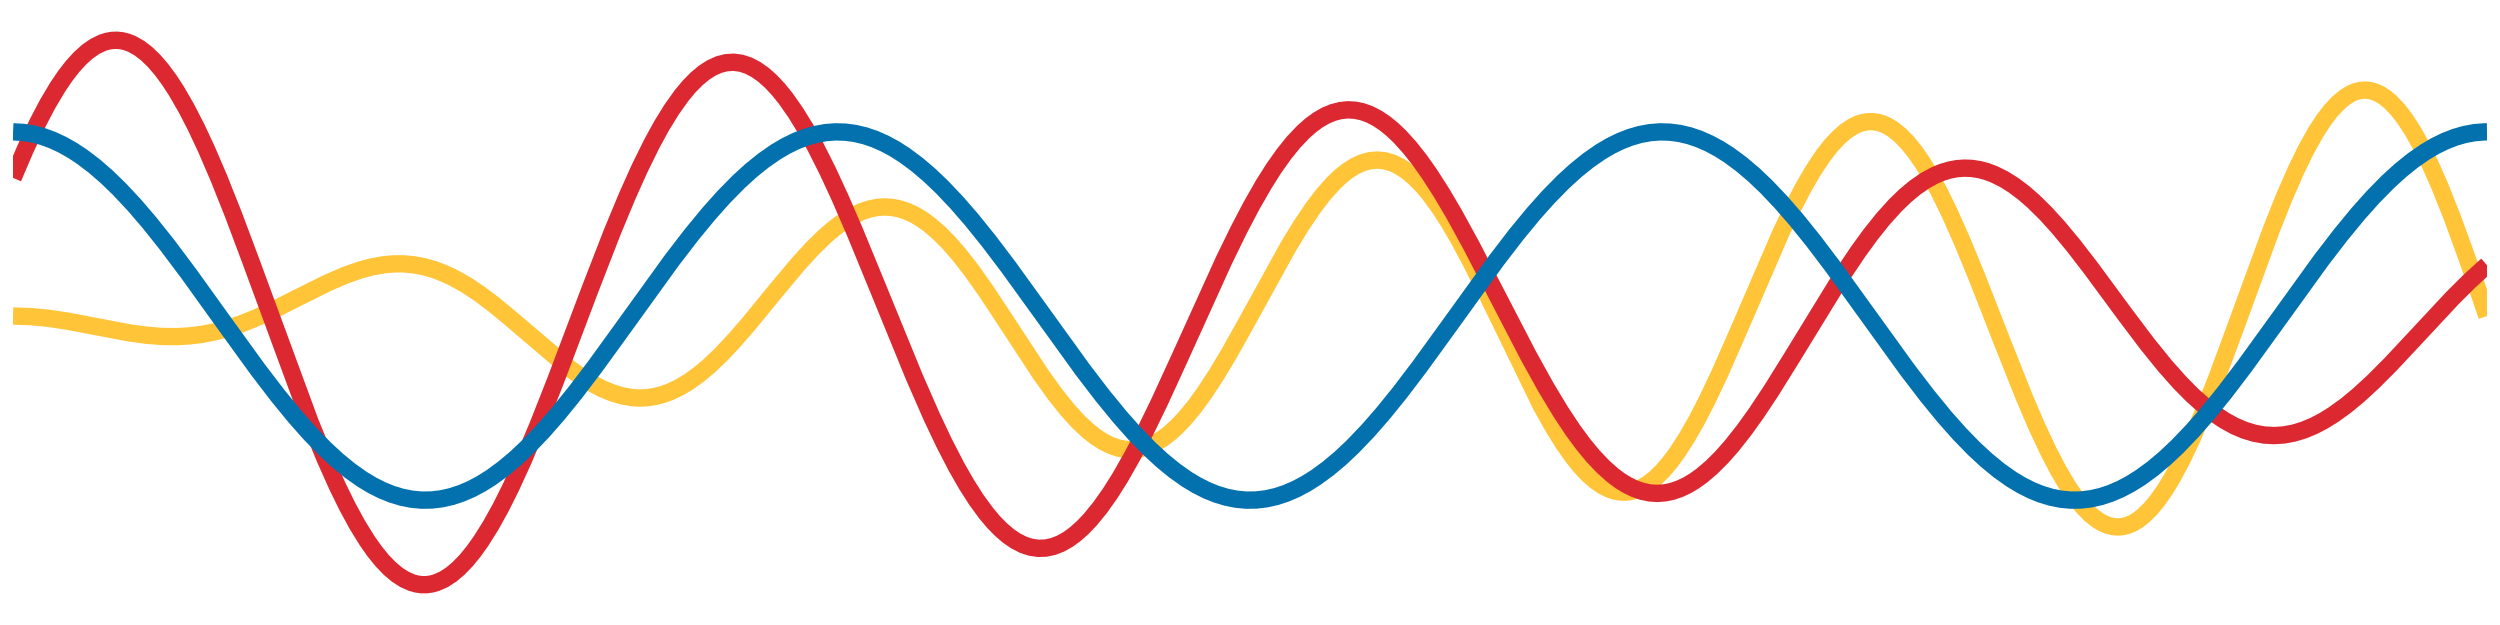
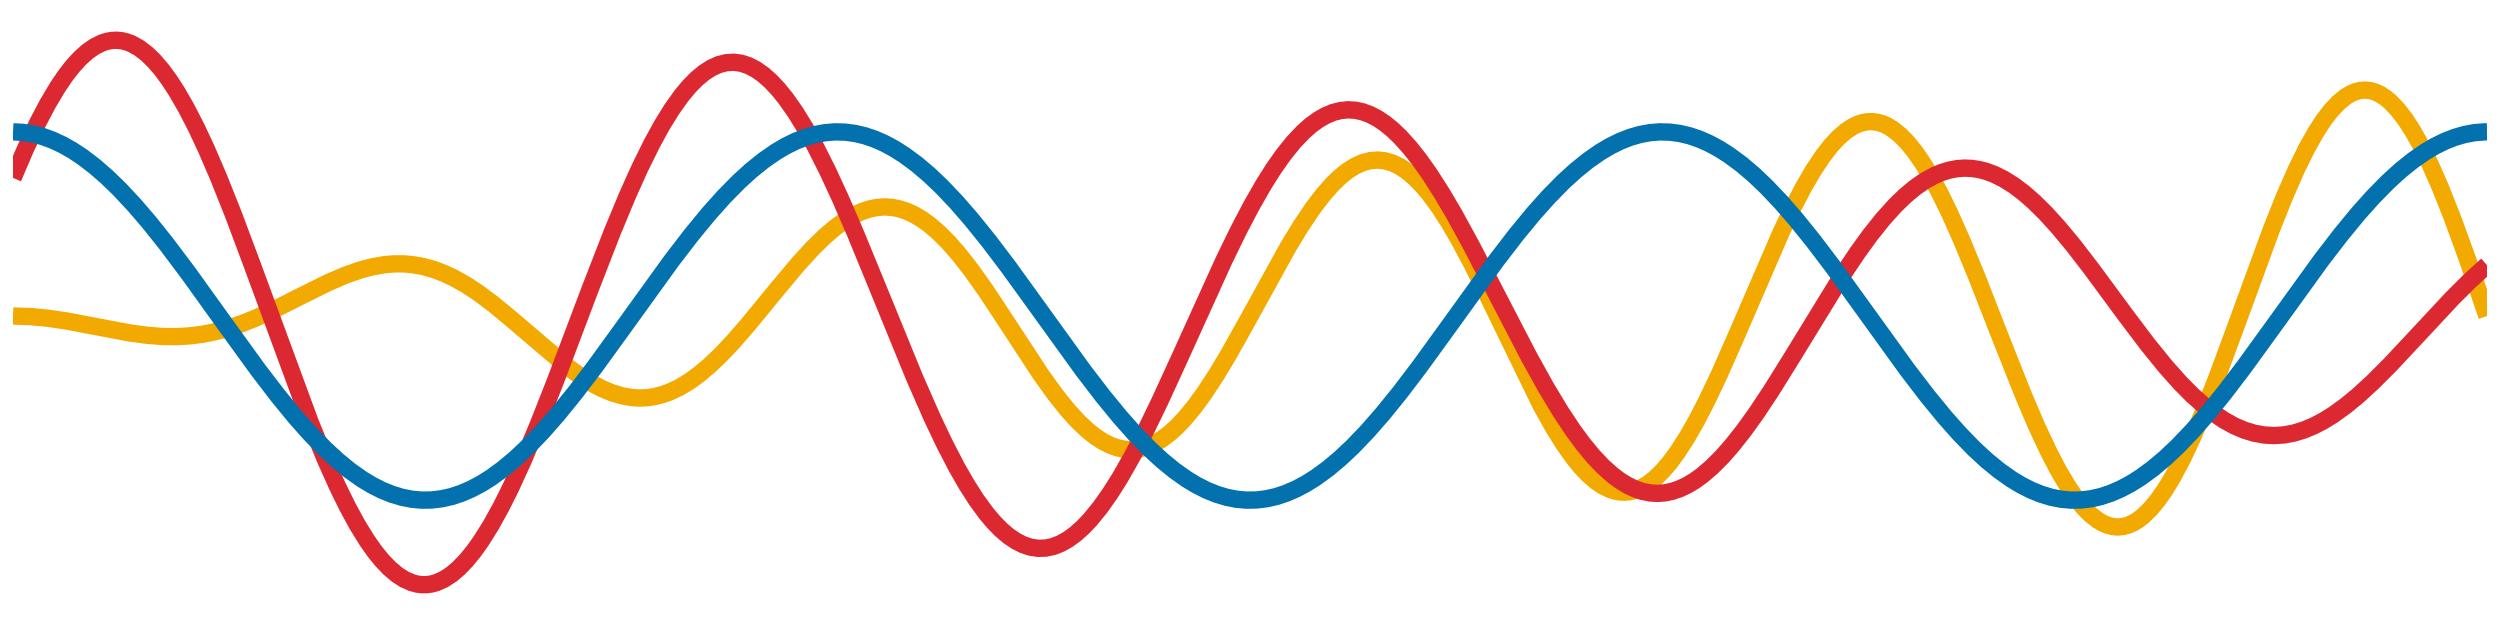
<svg xmlns="http://www.w3.org/2000/svg" height="144pt" version="1.1" viewBox="0 0 576 144" width="576pt">
  <defs>
    <style type="text/css">*{stroke-linecap:butt;stroke-linejoin:round;}</style>
  </defs>
  <g id="figure_1">
    <g id="patch_1">
      <path d="M 0 144  L 576 144  L 576 0  L 0 0  z " style="fill:none;" />
    </g>
    <g id="axes_1">
      <g id="patch_2">
        <path d="M 3 141  L 573 141  L 573 3  L 3 3  z " style="fill:none;" />
      </g>
      <g id="matplotlib.axis_1" />
      <g id="matplotlib.axis_2" />
      <g id="line2d_1">
-         <path clip-path="url(#p766801af19)" d="M 3 72.812  L 6.994 72.941  L 10.988 73.315  L 15.553 73.991  L 21.829 75.187  L 29.817 76.695  L 33.811 77.241  L 37.234 77.514  L 40.658 77.561  L 43.511 77.404  L 46.364 77.057  L 49.216 76.513  L 52.069 75.775  L 55.493 74.648  L 58.916 73.285  L 62.91 71.459  L 69.186 68.3  L 75.463 65.185  L 79.457 63.454  L 82.88 62.242  L 85.733 61.478  L 88.586 60.979  L 90.868 60.79  L 93.15 60.802  L 95.433 61.023  L 97.715 61.458  L 99.997 62.109  L 102.279 62.973  L 104.562 64.042  L 107.415 65.651  L 110.267 67.532  L 113.691 70.095  L 117.685 73.395  L 130.808 84.569  L 133.661 86.626  L 136.514 88.405  L 138.796 89.589  L 141.078 90.531  L 143.36 91.208  L 145.643 91.601  L 147.354 91.701  L 149.066 91.628  L 150.778 91.38  L 152.49 90.956  L 154.201 90.356  L 156.484 89.286  L 158.766 87.919  L 161.048 86.268  L 163.33 84.356  L 166.183 81.636  L 169.036 78.607  L 172.46 74.663  L 178.736 67.001  L 183.871 60.867  L 187.294 57.128  L 190.147 54.354  L 192.43 52.417  L 194.712 50.77  L 196.994 49.447  L 198.706 48.685  L 200.417 48.131  L 202.129 47.792  L 203.841 47.676  L 205.553 47.787  L 207.264 48.126  L 208.976 48.695  L 210.688 49.49  L 212.399 50.507  L 214.111 51.74  L 216.393 53.706  L 218.676 56.015  L 220.958 58.635  L 223.811 62.291  L 227.234 67.124  L 231.799 74.047  L 239.787 86.244  L 243.21 91.004  L 246.063 94.558  L 248.345 97.062  L 250.628 99.213  L 252.339 100.571  L 254.051 101.694  L 255.763 102.568  L 257.474 103.184  L 259.186 103.532  L 260.898 103.608  L 262.61 103.406  L 264.321 102.927  L 266.033 102.172  L 267.745 101.144  L 269.456 99.851  L 271.168 98.301  L 272.88 96.506  L 275.162 93.755  L 277.444 90.634  L 280.297 86.278  L 283.15 81.516  L 287.144 74.383  L 296.844 56.8  L 299.697 52.116  L 302.55 47.879  L 304.832 44.889  L 307.114 42.311  L 308.826 40.676  L 310.538 39.315  L 312.249 38.244  L 313.961 37.474  L 315.673 37.015  L 317.384 36.874  L 319.096 37.053  L 320.808 37.556  L 322.519 38.378  L 324.231 39.517  L 325.943 40.963  L 327.655 42.706  L 329.366 44.733  L 331.649 47.849  L 333.931 51.396  L 336.213 55.32  L 339.066 60.667  L 342.489 67.558  L 355.042 93.368  L 357.895 98.473  L 360.177 102.145  L 362.459 105.384  L 364.171 107.495  L 365.883 109.31  L 367.595 110.81  L 369.306 111.979  L 371.018 112.806  L 372.159 113.162  L 373.3 113.359  L 374.441 113.395  L 375.583 113.27  L 376.724 112.984  L 377.865 112.537  L 379.576 111.566  L 381.288 110.243  L 383 108.576  L 384.712 106.578  L 386.423 104.266  L 388.706 100.726  L 390.988 96.711  L 393.27 92.284  L 396.123 86.271  L 400.117 77.223  L 410.387 53.482  L 413.24 47.526  L 415.522 43.165  L 417.805 39.243  L 420.087 35.826  L 421.799 33.629  L 423.51 31.771  L 425.222 30.269  L 426.934 29.14  L 428.075 28.599  L 429.216 28.233  L 430.357 28.042  L 431.498 28.028  L 432.64 28.192  L 433.781 28.534  L 434.922 29.053  L 436.063 29.748  L 437.775 31.114  L 439.486 32.86  L 441.198 34.973  L 442.91 37.434  L 444.621 40.225  L 446.904 44.416  L 449.186 49.088  L 452.039 55.493  L 455.462 63.803  L 461.168 78.401  L 466.303 91.311  L 469.156 97.986  L 472.009 104.089  L 474.291 108.454  L 476.573 112.28  L 478.285 114.758  L 479.997 116.871  L 481.709 118.602  L 483.42 119.931  L 484.561 120.587  L 485.703 121.056  L 486.844 121.334  L 487.985 121.421  L 489.126 121.316  L 490.267 121.017  L 491.408 120.527  L 492.549 119.846  L 493.691 118.976  L 495.402 117.324  L 497.114 115.267  L 498.826 112.822  L 500.537 110.01  L 502.82 105.729  L 505.102 100.901  L 507.955 94.209  L 510.808 86.94  L 514.802 76.131  L 523.36 52.761  L 526.213 45.607  L 529.066 39.08  L 531.348 34.422  L 533.63 30.349  L 535.342 27.719  L 537.054 25.481  L 538.766 23.657  L 540.477 22.264  L 541.618 21.583  L 542.76 21.103  L 543.901 20.826  L 545.042 20.755  L 546.183 20.891  L 547.324 21.232  L 548.465 21.779  L 549.606 22.53  L 550.748 23.482  L 552.459 25.28  L 554.171 27.508  L 555.883 30.15  L 557.594 33.181  L 559.877 37.785  L 562.159 42.967  L 565.012 50.135  L 568.435 59.519  L 573 72.812  L 573 72.812  " style="fill:none;stroke:#ffc438;stroke-linejoin:miter;stroke-width:4;" />
+         <path clip-path="url(#pf856878bf4)" d="M 3 72.812  L 6.994 72.941  L 10.988 73.315  L 15.553 73.991  L 21.829 75.187  L 29.817 76.695  L 33.811 77.241  L 37.234 77.514  L 40.658 77.561  L 43.511 77.404  L 46.364 77.057  L 49.216 76.513  L 52.069 75.775  L 55.493 74.648  L 58.916 73.285  L 62.91 71.459  L 69.186 68.3  L 75.463 65.185  L 79.457 63.454  L 82.88 62.242  L 85.733 61.478  L 88.586 60.979  L 90.868 60.79  L 93.15 60.802  L 95.433 61.023  L 97.715 61.458  L 99.997 62.109  L 102.279 62.973  L 104.562 64.042  L 107.415 65.651  L 110.267 67.532  L 113.691 70.095  L 117.685 73.395  L 130.808 84.569  L 133.661 86.626  L 136.514 88.405  L 138.796 89.589  L 141.078 90.531  L 143.36 91.208  L 145.643 91.601  L 147.354 91.701  L 149.066 91.628  L 150.778 91.38  L 152.49 90.956  L 154.201 90.356  L 156.484 89.286  L 158.766 87.919  L 161.048 86.268  L 163.33 84.356  L 166.183 81.636  L 169.036 78.607  L 172.46 74.663  L 178.736 67.001  L 183.871 60.867  L 187.294 57.128  L 190.147 54.354  L 192.43 52.417  L 194.712 50.77  L 196.994 49.447  L 198.706 48.685  L 200.417 48.131  L 202.129 47.792  L 203.841 47.676  L 205.553 47.787  L 207.264 48.126  L 208.976 48.695  L 210.688 49.49  L 212.399 50.507  L 214.111 51.74  L 216.393 53.706  L 218.676 56.015  L 220.958 58.635  L 223.811 62.291  L 227.234 67.124  L 231.799 74.047  L 239.787 86.244  L 243.21 91.004  L 246.063 94.558  L 248.345 97.062  L 250.628 99.213  L 252.339 100.571  L 254.051 101.694  L 255.763 102.568  L 257.474 103.184  L 259.186 103.532  L 260.898 103.608  L 262.61 103.406  L 264.321 102.927  L 266.033 102.172  L 267.745 101.144  L 269.456 99.851  L 271.168 98.301  L 272.88 96.506  L 275.162 93.755  L 277.444 90.634  L 280.297 86.278  L 283.15 81.516  L 287.144 74.383  L 296.844 56.8  L 299.697 52.116  L 302.55 47.879  L 304.832 44.889  L 307.114 42.311  L 308.826 40.676  L 310.538 39.315  L 312.249 38.244  L 313.961 37.474  L 315.673 37.015  L 317.384 36.874  L 319.096 37.053  L 320.808 37.556  L 322.519 38.378  L 324.231 39.517  L 325.943 40.963  L 327.655 42.706  L 329.366 44.733  L 331.649 47.849  L 333.931 51.396  L 336.213 55.32  L 339.066 60.667  L 342.489 67.558  L 355.042 93.368  L 357.895 98.473  L 360.177 102.145  L 362.459 105.384  L 364.171 107.495  L 365.883 109.31  L 367.595 110.81  L 369.306 111.979  L 371.018 112.806  L 372.159 113.162  L 373.3 113.359  L 374.441 113.395  L 375.583 113.27  L 376.724 112.984  L 377.865 112.537  L 379.576 111.566  L 381.288 110.243  L 383 108.576  L 384.712 106.578  L 386.423 104.266  L 388.706 100.726  L 390.988 96.711  L 393.27 92.284  L 396.123 86.271  L 400.117 77.223  L 410.387 53.482  L 413.24 47.526  L 415.522 43.165  L 417.805 39.243  L 420.087 35.826  L 421.799 33.629  L 423.51 31.771  L 425.222 30.269  L 426.934 29.14  L 428.075 28.599  L 429.216 28.233  L 430.357 28.042  L 431.498 28.028  L 432.64 28.192  L 433.781 28.534  L 434.922 29.053  L 436.063 29.748  L 437.775 31.114  L 439.486 32.86  L 441.198 34.973  L 442.91 37.434  L 444.621 40.225  L 446.904 44.416  L 449.186 49.088  L 452.039 55.493  L 455.462 63.803  L 461.168 78.401  L 466.303 91.311  L 469.156 97.986  L 472.009 104.089  L 474.291 108.454  L 476.573 112.28  L 478.285 114.758  L 479.997 116.871  L 481.709 118.602  L 483.42 119.931  L 484.561 120.587  L 485.703 121.056  L 486.844 121.334  L 487.985 121.421  L 489.126 121.316  L 490.267 121.017  L 491.408 120.527  L 492.549 119.846  L 493.691 118.976  L 495.402 117.324  L 497.114 115.267  L 498.826 112.822  L 500.537 110.01  L 502.82 105.729  L 505.102 100.901  L 507.955 94.209  L 510.808 86.94  L 514.802 76.131  L 523.36 52.761  L 526.213 45.607  L 529.066 39.08  L 531.348 34.422  L 533.63 30.349  L 535.342 27.719  L 537.054 25.481  L 538.766 23.657  L 540.477 22.264  L 541.618 21.583  L 542.76 21.103  L 543.901 20.826  L 545.042 20.755  L 546.183 20.891  L 547.324 21.232  L 548.465 21.779  L 549.606 22.53  L 550.748 23.482  L 552.459 25.28  L 554.171 27.508  L 555.883 30.15  L 557.594 33.181  L 559.877 37.785  L 562.159 42.967  L 565.012 50.135  L 568.435 59.519  L 573 72.812  L 573 72.812  " style="fill:none;stroke:#f2aa00;stroke-linejoin:miter;stroke-width:4;" />
      </g>
      <g id="line2d_2">
-         <path clip-path="url(#p766801af19)" d="M 3 40.985  L 5.853 34.321  L 8.706 28.269  L 10.988 23.931  L 13.271 20.091  L 14.982 17.561  L 16.694 15.347  L 18.406 13.462  L 20.117 11.916  L 21.829 10.718  L 23.541 9.876  L 24.682 9.514  L 25.823 9.313  L 26.964 9.273  L 28.105 9.395  L 29.246 9.677  L 30.388 10.12  L 32.099 11.081  L 33.811 12.395  L 35.523 14.052  L 37.234 16.044  L 38.946 18.359  L 40.658 20.983  L 42.94 24.935  L 45.222 29.369  L 47.505 34.238  L 50.358 40.86  L 53.781 49.45  L 57.775 60.107  L 71.469 97.3  L 74.892 105.659  L 77.745 112.042  L 80.027 116.693  L 82.309 120.89  L 84.592 124.589  L 86.303 127.016  L 88.015 129.129  L 89.727 130.916  L 91.439 132.369  L 93.15 133.479  L 94.862 134.241  L 96.003 134.553  L 97.144 134.708  L 98.285 134.706  L 99.427 134.547  L 100.568 134.232  L 102.279 133.467  L 103.991 132.359  L 105.703 130.912  L 107.415 129.137  L 109.126 127.045  L 110.838 124.648  L 113.12 121.003  L 115.403 116.881  L 117.685 112.325  L 120.538 106.093  L 123.961 97.963  L 127.955 87.821  L 135.943 66.661  L 141.078 53.439  L 144.502 45.197  L 147.354 38.839  L 150.207 33.051  L 152.49 28.89  L 154.772 25.193  L 157.054 21.993  L 158.766 19.939  L 160.478 18.193  L 162.189 16.764  L 163.901 15.661  L 165.613 14.886  L 167.324 14.445  L 169.036 14.339  L 170.748 14.566  L 172.46 15.125  L 174.171 16.011  L 175.883 17.218  L 177.595 18.737  L 179.306 20.56  L 181.018 22.673  L 183.3 25.922  L 185.583 29.629  L 187.865 33.754  L 190.718 39.432  L 193.571 45.6  L 196.994 53.506  L 202.129 66.007  L 210.688 86.942  L 214.682 96.05  L 217.535 102.073  L 220.387 107.589  L 222.67 111.579  L 224.952 115.152  L 227.234 118.274  L 228.946 120.302  L 230.658 122.049  L 232.369 123.508  L 234.081 124.67  L 235.793 125.53  L 237.505 126.086  L 239.216 126.335  L 240.928 126.278  L 242.64 125.915  L 244.351 125.252  L 246.063 124.294  L 247.775 123.046  L 249.487 121.518  L 251.198 119.721  L 253.481 116.925  L 255.763 113.701  L 258.045 110.087  L 260.898 105.079  L 263.751 99.607  L 267.174 92.556  L 271.739 82.607  L 282.009 59.961  L 285.432 52.945  L 288.285 47.5  L 291.138 42.509  L 293.42 38.893  L 295.703 35.651  L 297.985 32.811  L 300.267 30.4  L 301.979 28.886  L 303.691 27.632  L 305.402 26.643  L 307.114 25.924  L 308.826 25.477  L 310.538 25.302  L 312.249 25.4  L 313.961 25.768  L 315.673 26.401  L 317.384 27.296  L 319.096 28.443  L 320.808 29.837  L 322.519 31.466  L 324.802 33.986  L 327.084 36.876  L 329.366 40.104  L 332.219 44.558  L 335.072 49.408  L 339.066 56.705  L 344.772 67.723  L 352.189 82.026  L 356.183 89.231  L 359.607 94.913  L 362.459 99.205  L 364.742 102.302  L 367.024 105.07  L 369.306 107.483  L 371.589 109.52  L 373.3 110.79  L 375.012 111.835  L 376.724 112.648  L 378.435 113.228  L 380.147 113.573  L 381.859 113.682  L 383.57 113.558  L 385.282 113.202  L 386.994 112.618  L 388.706 111.812  L 390.417 110.791  L 392.129 109.56  L 394.411 107.611  L 396.694 105.331  L 398.976 102.747  L 401.829 99.134  L 404.682 95.156  L 408.105 89.997  L 412.67 82.669  L 424.652 63.14  L 428.075 58.039  L 430.928 54.109  L 433.781 50.533  L 436.634 47.362  L 438.916 45.147  L 441.198 43.24  L 443.48 41.655  L 445.763 40.405  L 447.474 39.693  L 449.186 39.177  L 450.898 38.857  L 452.609 38.734  L 454.321 38.806  L 456.033 39.072  L 457.745 39.528  L 459.456 40.17  L 461.739 41.305  L 464.021 42.744  L 466.303 44.469  L 468.585 46.459  L 471.438 49.282  L 474.291 52.431  L 477.715 56.56  L 481.709 61.734  L 489.697 72.57  L 494.832 79.367  L 498.826 84.296  L 502.249 88.15  L 505.102 91.037  L 507.955 93.587  L 510.237 95.359  L 512.519 96.878  L 514.802 98.132  L 517.084 99.111  L 519.366 99.81  L 521.648 100.225  L 523.931 100.357  L 526.213 100.208  L 528.495 99.783  L 530.778 99.091  L 533.06 98.144  L 535.342 96.954  L 537.624 95.536  L 540.477 93.473  L 543.33 91.123  L 546.754 87.982  L 550.748 83.979  L 556.453 77.883  L 565.012 68.705  L 569.006 64.725  L 572.429 61.595  L 573 61.103  L 573 61.103  " style="fill:none;stroke:#dc2830;stroke-linejoin:miter;stroke-width:4;" />
+         <path clip-path="url(#pf856878bf4)" d="M 3 40.985  L 5.853 34.321  L 8.706 28.269  L 10.988 23.931  L 13.271 20.091  L 14.982 17.561  L 16.694 15.347  L 18.406 13.462  L 20.117 11.916  L 21.829 10.718  L 23.541 9.876  L 24.682 9.514  L 25.823 9.313  L 26.964 9.273  L 28.105 9.395  L 29.246 9.677  L 30.388 10.12  L 32.099 11.081  L 33.811 12.395  L 35.523 14.052  L 37.234 16.044  L 38.946 18.359  L 40.658 20.983  L 42.94 24.935  L 45.222 29.369  L 47.505 34.238  L 50.358 40.86  L 53.781 49.45  L 57.775 60.107  L 71.469 97.3  L 74.892 105.659  L 77.745 112.042  L 80.027 116.693  L 82.309 120.89  L 84.592 124.589  L 86.303 127.016  L 88.015 129.129  L 89.727 130.916  L 91.439 132.369  L 93.15 133.479  L 94.862 134.241  L 96.003 134.553  L 97.144 134.708  L 98.285 134.706  L 99.427 134.547  L 100.568 134.232  L 102.279 133.467  L 103.991 132.359  L 105.703 130.912  L 107.415 129.137  L 109.126 127.045  L 110.838 124.648  L 113.12 121.003  L 115.403 116.881  L 117.685 112.325  L 120.538 106.093  L 123.961 97.963  L 127.955 87.821  L 135.943 66.661  L 141.078 53.439  L 144.502 45.197  L 147.354 38.839  L 150.207 33.051  L 152.49 28.89  L 154.772 25.193  L 157.054 21.993  L 158.766 19.939  L 160.478 18.193  L 162.189 16.764  L 163.901 15.661  L 165.613 14.886  L 167.324 14.445  L 169.036 14.339  L 170.748 14.566  L 172.46 15.125  L 174.171 16.011  L 175.883 17.218  L 177.595 18.737  L 179.306 20.56  L 181.018 22.673  L 183.3 25.922  L 185.583 29.629  L 187.865 33.754  L 190.718 39.432  L 193.571 45.6  L 196.994 53.506  L 202.129 66.007  L 210.688 86.942  L 214.682 96.05  L 217.535 102.073  L 220.387 107.589  L 222.67 111.579  L 224.952 115.152  L 227.234 118.274  L 228.946 120.302  L 230.658 122.049  L 232.369 123.508  L 234.081 124.67  L 235.793 125.53  L 237.505 126.086  L 239.216 126.335  L 240.928 126.278  L 242.64 125.915  L 244.351 125.252  L 246.063 124.294  L 247.775 123.046  L 249.487 121.518  L 251.198 119.721  L 253.481 116.925  L 255.763 113.701  L 258.045 110.087  L 260.898 105.079  L 263.751 99.607  L 267.174 92.556  L 271.739 82.607  L 282.009 59.961  L 285.432 52.945  L 288.285 47.5  L 291.138 42.509  L 293.42 38.893  L 295.703 35.651  L 297.985 32.811  L 300.267 30.4  L 301.979 28.886  L 303.691 27.632  L 305.402 26.643  L 307.114 25.924  L 308.826 25.477  L 310.538 25.302  L 312.249 25.4  L 313.961 25.768  L 315.673 26.401  L 317.384 27.296  L 319.096 28.443  L 320.808 29.837  L 322.519 31.466  L 324.802 33.986  L 327.084 36.876  L 329.366 40.104  L 332.219 44.558  L 335.072 49.408  L 339.066 56.705  L 344.772 67.723  L 352.189 82.026  L 356.183 89.231  L 359.607 94.913  L 362.459 99.205  L 364.742 102.302  L 367.024 105.07  L 369.306 107.483  L 371.589 109.52  L 373.3 110.79  L 375.012 111.835  L 376.724 112.648  L 378.435 113.228  L 380.147 113.573  L 381.859 113.682  L 383.57 113.558  L 385.282 113.202  L 386.994 112.618  L 388.706 111.812  L 390.417 110.791  L 392.129 109.56  L 394.411 107.611  L 396.694 105.331  L 398.976 102.747  L 401.829 99.134  L 404.682 95.156  L 408.105 89.997  L 412.67 82.669  L 424.652 63.14  L 428.075 58.039  L 430.928 54.109  L 433.781 50.533  L 436.634 47.362  L 438.916 45.147  L 441.198 43.24  L 443.48 41.655  L 445.763 40.405  L 447.474 39.693  L 449.186 39.177  L 450.898 38.857  L 452.609 38.734  L 454.321 38.806  L 456.033 39.072  L 457.745 39.528  L 459.456 40.17  L 461.739 41.305  L 464.021 42.744  L 466.303 44.469  L 468.585 46.459  L 471.438 49.282  L 474.291 52.431  L 477.715 56.56  L 481.709 61.734  L 489.697 72.57  L 494.832 79.367  L 498.826 84.296  L 502.249 88.15  L 505.102 91.037  L 507.955 93.587  L 510.237 95.359  L 512.519 96.878  L 514.802 98.132  L 517.084 99.111  L 519.366 99.81  L 521.648 100.225  L 523.931 100.357  L 526.213 100.208  L 528.495 99.783  L 530.778 99.091  L 533.06 98.144  L 535.342 96.954  L 537.624 95.536  L 540.477 93.473  L 543.33 91.123  L 546.754 87.982  L 550.748 83.979  L 556.453 77.883  L 565.012 68.705  L 569.006 64.725  L 572.429 61.595  L 573 61.103  L 573 61.103  " style="fill:none;stroke:#dc2830;stroke-linejoin:miter;stroke-width:4;" />
      </g>
      <g id="line2d_3">
-         <path clip-path="url(#p766801af19)" d="M 3 30.376  L 5.283 30.497  L 7.565 30.858  L 9.847 31.459  L 12.129 32.295  L 14.412 33.362  L 16.694 34.653  L 18.976 36.162  L 21.829 38.34  L 24.682 40.824  L 27.535 43.594  L 30.958 47.257  L 34.382 51.248  L 38.376 56.249  L 43.511 63.09  L 51.499 74.213  L 59.487 85.238  L 64.051 91.198  L 68.045 96.075  L 71.469 99.935  L 74.892 103.449  L 77.745 106.078  L 80.598 108.412  L 83.451 110.43  L 85.733 111.803  L 88.015 112.955  L 90.297 113.878  L 92.58 114.568  L 94.862 115.019  L 97.144 115.231  L 99.427 115.2  L 101.709 114.929  L 103.991 114.417  L 106.273 113.669  L 108.556 112.688  L 110.838 111.48  L 113.12 110.052  L 115.973 107.97  L 118.826 105.575  L 121.679 102.889  L 125.102 99.315  L 128.526 95.401  L 132.52 90.473  L 137.084 84.47  L 143.36 75.812  L 154.772 60.003  L 159.336 54.065  L 163.33 49.215  L 166.754 45.381  L 170.177 41.899  L 173.03 39.298  L 175.883 36.995  L 178.736 35.01  L 181.018 33.664  L 183.3 32.54  L 185.583 31.646  L 187.865 30.986  L 190.147 30.565  L 192.43 30.383  L 194.712 30.444  L 196.994 30.745  L 199.276 31.287  L 201.559 32.064  L 203.841 33.074  L 206.123 34.31  L 208.405 35.765  L 211.258 37.879  L 214.111 40.304  L 216.964 43.018  L 220.387 46.623  L 223.811 50.562  L 227.805 55.515  L 232.369 61.539  L 239.216 71.011  L 249.487 85.238  L 254.051 91.198  L 258.045 96.075  L 261.468 99.935  L 264.892 103.449  L 267.745 106.078  L 270.598 108.412  L 273.45 110.43  L 275.733 111.803  L 278.015 112.955  L 280.297 113.878  L 282.58 114.568  L 284.862 115.019  L 287.144 115.231  L 289.426 115.2  L 291.709 114.929  L 293.991 114.417  L 296.273 113.669  L 298.556 112.688  L 300.838 111.48  L 303.12 110.052  L 305.973 107.97  L 308.826 105.575  L 311.679 102.889  L 315.102 99.315  L 318.526 95.401  L 322.519 90.473  L 327.084 84.47  L 333.36 75.812  L 344.772 60.003  L 349.336 54.065  L 353.33 49.215  L 356.754 45.381  L 360.177 41.899  L 363.03 39.298  L 365.883 36.995  L 368.736 35.01  L 371.018 33.664  L 373.3 32.54  L 375.583 31.646  L 377.865 30.986  L 380.147 30.565  L 382.429 30.383  L 384.712 30.444  L 386.994 30.745  L 389.276 31.287  L 391.558 32.064  L 393.841 33.074  L 396.123 34.31  L 398.405 35.765  L 401.258 37.879  L 404.111 40.304  L 406.964 43.018  L 410.387 46.623  L 413.811 50.562  L 417.805 55.515  L 422.369 61.539  L 429.216 71.011  L 439.486 85.238  L 444.051 91.198  L 448.045 96.075  L 451.468 99.935  L 454.892 103.449  L 457.745 106.078  L 460.597 108.412  L 463.45 110.43  L 465.733 111.803  L 468.015 112.955  L 470.297 113.878  L 472.579 114.568  L 474.862 115.019  L 477.144 115.231  L 479.426 115.2  L 481.709 114.929  L 483.991 114.417  L 486.273 113.669  L 488.555 112.688  L 490.838 111.48  L 493.12 110.052  L 495.973 107.97  L 498.826 105.575  L 501.678 102.889  L 505.102 99.315  L 508.525 95.401  L 512.519 90.473  L 517.084 84.47  L 523.36 75.812  L 534.772 60.003  L 539.336 54.065  L 543.33 49.215  L 546.754 45.381  L 550.177 41.899  L 553.03 39.298  L 555.883 36.995  L 558.736 35.01  L 561.018 33.664  L 563.3 32.54  L 565.582 31.646  L 567.865 30.986  L 570.147 30.565  L 572.429 30.383  L 573 30.376  L 573 30.376  " style="fill:none;stroke:#0271ae;stroke-linejoin:miter;stroke-width:4;" />
+         <path clip-path="url(#pf856878bf4)" d="M 3 30.376  L 5.283 30.497  L 7.565 30.858  L 9.847 31.459  L 12.129 32.295  L 14.412 33.362  L 16.694 34.653  L 18.976 36.162  L 21.829 38.34  L 24.682 40.824  L 27.535 43.594  L 30.958 47.257  L 34.382 51.248  L 38.376 56.249  L 43.511 63.09  L 51.499 74.213  L 59.487 85.238  L 64.051 91.198  L 68.045 96.075  L 71.469 99.935  L 74.892 103.449  L 77.745 106.078  L 80.598 108.412  L 83.451 110.43  L 85.733 111.803  L 88.015 112.955  L 90.297 113.878  L 92.58 114.568  L 94.862 115.019  L 97.144 115.231  L 99.427 115.2  L 101.709 114.929  L 103.991 114.417  L 106.273 113.669  L 108.556 112.688  L 110.838 111.48  L 113.12 110.052  L 115.973 107.97  L 118.826 105.575  L 121.679 102.889  L 125.102 99.315  L 128.526 95.401  L 132.52 90.473  L 137.084 84.47  L 143.36 75.812  L 154.772 60.003  L 159.336 54.065  L 163.33 49.215  L 166.754 45.381  L 170.177 41.899  L 173.03 39.298  L 175.883 36.995  L 178.736 35.01  L 181.018 33.664  L 183.3 32.54  L 185.583 31.646  L 187.865 30.986  L 190.147 30.565  L 192.43 30.383  L 194.712 30.444  L 196.994 30.745  L 199.276 31.287  L 201.559 32.064  L 203.841 33.074  L 206.123 34.31  L 208.405 35.765  L 211.258 37.879  L 214.111 40.304  L 216.964 43.018  L 220.387 46.623  L 223.811 50.562  L 227.805 55.515  L 232.369 61.539  L 239.216 71.011  L 249.487 85.238  L 254.051 91.198  L 258.045 96.075  L 261.468 99.935  L 264.892 103.449  L 267.745 106.078  L 270.598 108.412  L 273.45 110.43  L 275.733 111.803  L 278.015 112.955  L 280.297 113.878  L 282.58 114.568  L 284.862 115.019  L 287.144 115.231  L 289.426 115.2  L 291.709 114.929  L 293.991 114.417  L 296.273 113.669  L 298.556 112.688  L 300.838 111.48  L 303.12 110.052  L 305.973 107.97  L 308.826 105.575  L 311.679 102.889  L 315.102 99.315  L 318.526 95.401  L 322.519 90.473  L 327.084 84.47  L 333.36 75.812  L 344.772 60.003  L 349.336 54.065  L 353.33 49.215  L 356.754 45.381  L 360.177 41.899  L 363.03 39.298  L 365.883 36.995  L 368.736 35.01  L 371.018 33.664  L 373.3 32.54  L 375.583 31.646  L 377.865 30.986  L 380.147 30.565  L 382.429 30.383  L 384.712 30.444  L 386.994 30.745  L 389.276 31.287  L 391.558 32.064  L 393.841 33.074  L 396.123 34.31  L 398.405 35.765  L 401.258 37.879  L 404.111 40.304  L 406.964 43.018  L 410.387 46.623  L 413.811 50.562  L 417.805 55.515  L 422.369 61.539  L 429.216 71.011  L 439.486 85.238  L 444.051 91.198  L 448.045 96.075  L 451.468 99.935  L 454.892 103.449  L 457.745 106.078  L 460.597 108.412  L 463.45 110.43  L 465.733 111.803  L 468.015 112.955  L 470.297 113.878  L 472.579 114.568  L 474.862 115.019  L 477.144 115.231  L 479.426 115.2  L 481.709 114.929  L 483.991 114.417  L 486.273 113.669  L 488.555 112.688  L 490.838 111.48  L 493.12 110.052  L 495.973 107.97  L 498.826 105.575  L 501.678 102.889  L 505.102 99.315  L 508.525 95.401  L 512.519 90.473  L 517.084 84.47  L 523.36 75.812  L 534.772 60.003  L 539.336 54.065  L 543.33 49.215  L 546.754 45.381  L 550.177 41.899  L 553.03 39.298  L 555.883 36.995  L 558.736 35.01  L 561.018 33.664  L 563.3 32.54  L 565.582 31.646  L 567.865 30.986  L 570.147 30.565  L 572.429 30.383  L 573 30.376  L 573 30.376  " style="fill:none;stroke:#0271ae;stroke-linejoin:miter;stroke-width:4;" />
      </g>
    </g>
  </g>
  <defs>
-     <clipPath id="p766801af19">
+     <clipPath id="pf856878bf4">
      <rect height="138" width="570" x="3" y="3" />
    </clipPath>
  </defs>
</svg>
